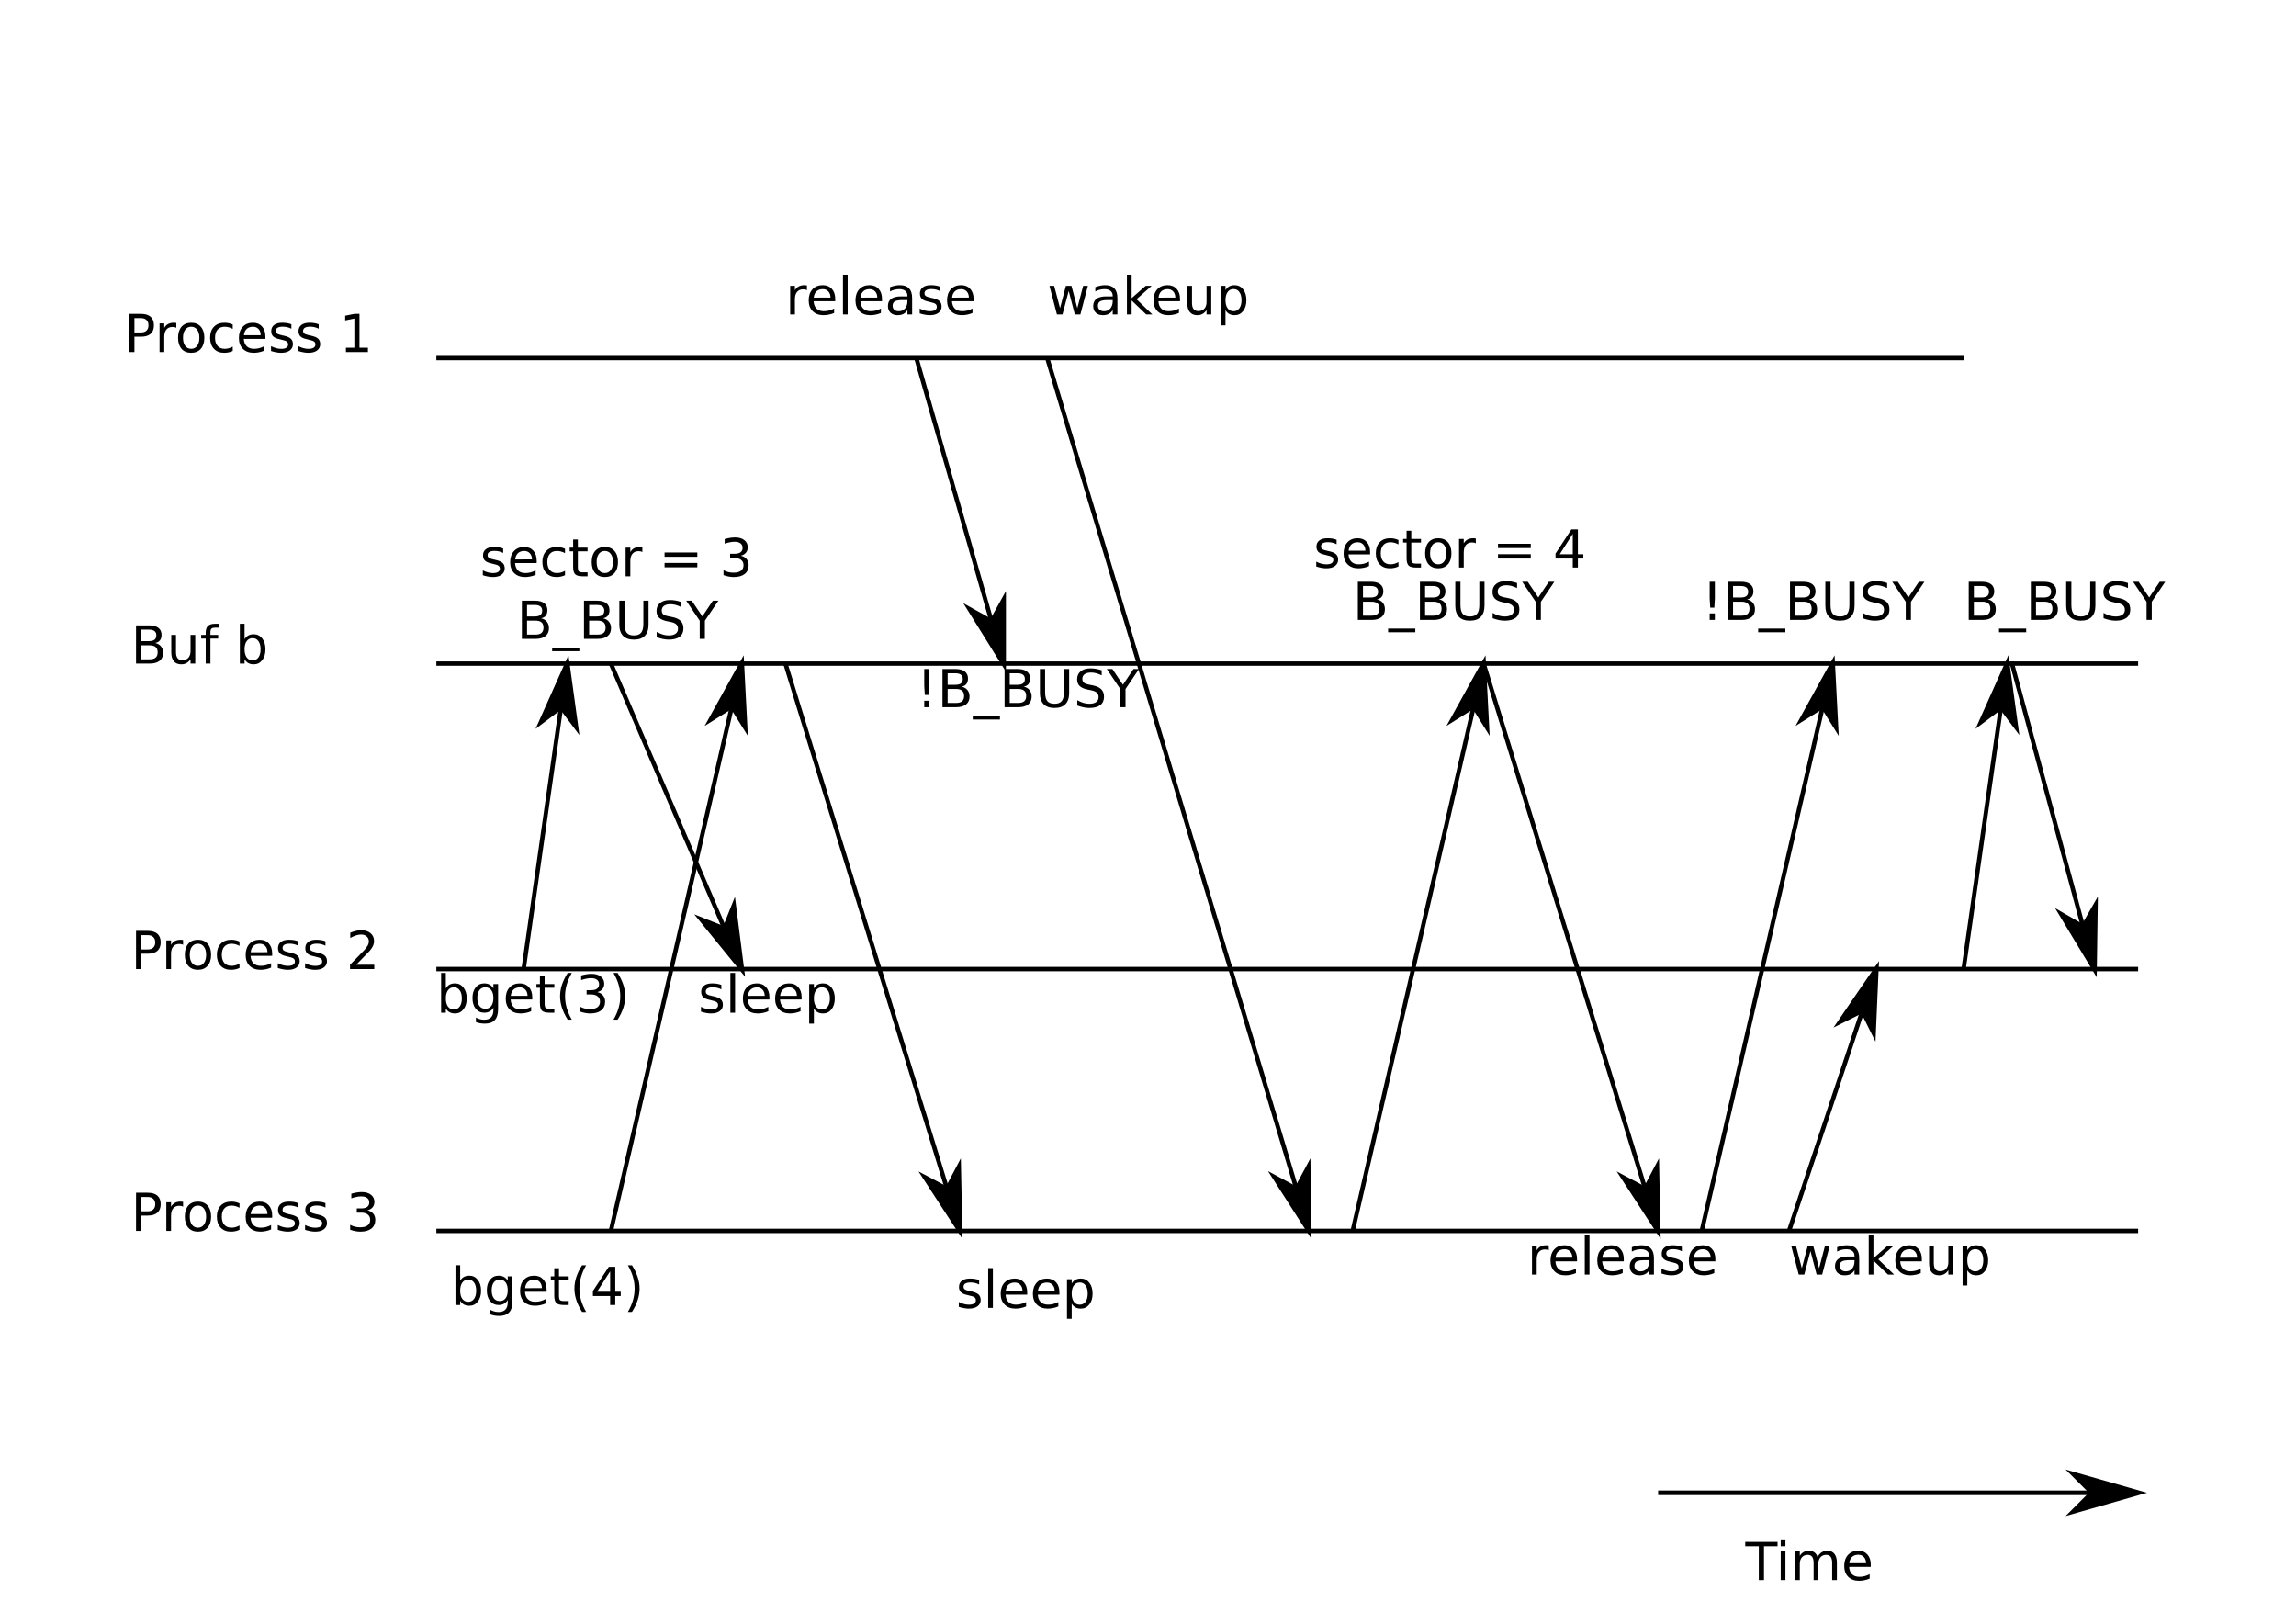
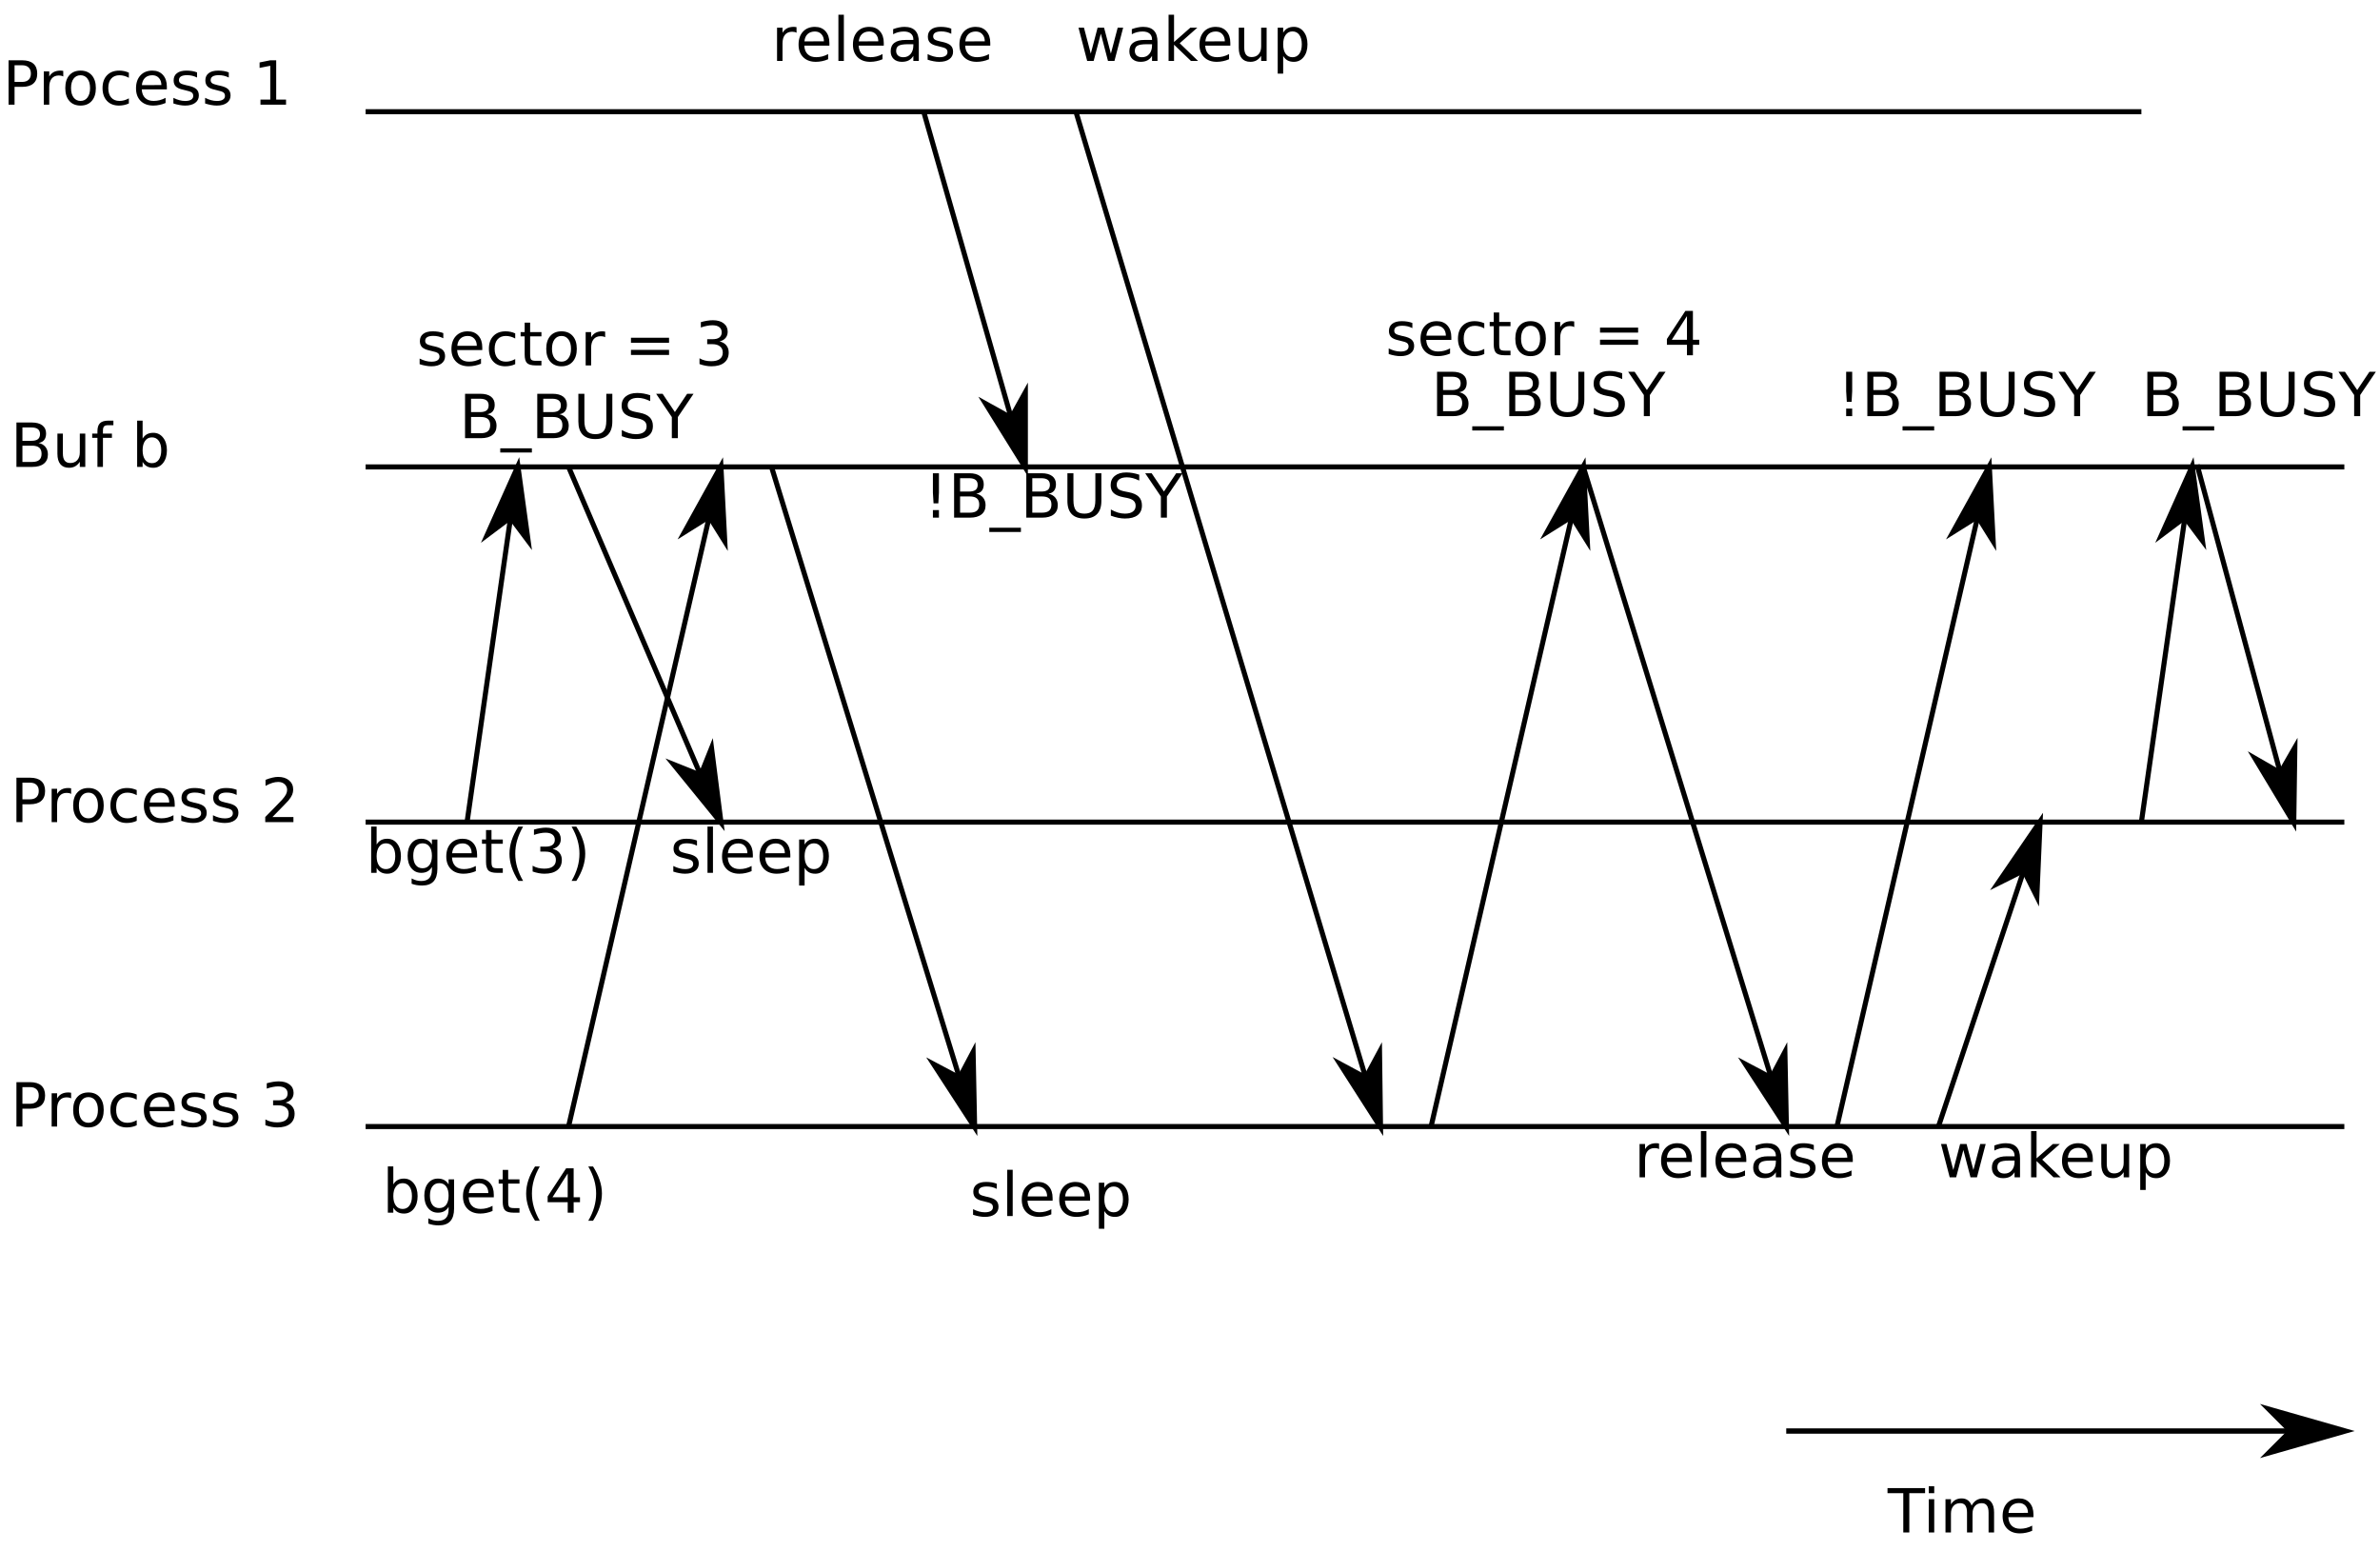
- <svg xmlns="http://www.w3.org/2000/svg" width="1052.362" height="744.094" id="svg2" version="1.1">
+ <svg xmlns="http://www.w3.org/2000/svg" viewBox="55.88 120.07 938.18 611.03" id="svg2" version="1.1">
  <defs id="defs4">
    <marker orient="auto" refY="0.0" refX="0.0" id="Arrow1Lend" style="overflow:visible;">
      <path id="path3616" d="M 0.0,0.0 L 5.0,-5.0 L -12.5,0.0 L 5.0,5.0 L 0.0,0.0 z " style="fill-rule:evenodd;stroke:#000000;stroke-width:1.0pt;marker-start:none;" transform="scale(0.8) rotate(180) translate(12.5,0)" />
    </marker>
  </defs>
  <g id="layer1" transform="translate(0,-308.2677)">
    <path id="path2820" d="m 200,752.362 c 780,0 780,0 780,0" style="fill:none;stroke:#000000;stroke-width:2;stroke-linecap:butt;stroke-linejoin:miter;stroke-miterlimit:4;stroke-opacity:1;stroke-dasharray:none" />
    <text xml:space="preserve" style="font-size:24px;font-style:normal;font-variant:normal;font-weight:normal;font-stretch:normal;text-align:start;line-height:125%;writing-mode:lr-tb;text-anchor:start;fill:#000000;fill-opacity:1;stroke:none;font-family:Bitstream Vera Sans;-inkscape-font-specification:Bitstream Vera Sans" x="56.897" y="161.336" id="text2828" transform="translate(0,308.2677)">
      <tspan id="tspan2830" x="56.897" y="161.336">Process 1</tspan>
    </text>
    <text xml:space="preserve" style="font-size:24px;font-style:normal;font-variant:normal;font-weight:normal;font-stretch:normal;text-align:start;line-height:125%;writing-mode:lr-tb;text-anchor:start;fill:#000000;fill-opacity:1;stroke:none;font-family:Bitstream Vera Sans;-inkscape-font-specification:Bitstream Vera Sans" x="60" y="752.362" id="text2832">
      <tspan id="tspan2834" x="60" y="752.362">Process 2</tspan>
    </text>
    <path style="fill:none;stroke:#000000;stroke-width:2;stroke-linecap:butt;stroke-linejoin:miter;stroke-miterlimit:4;stroke-opacity:1;stroke-dasharray:none;marker-end:url(#Arrow1Lend)" d="m 240,752.362 c 20,-140 20,-140 20,-140" id="path4058" />
    <path style="fill:none;stroke:#000000;stroke-width:2;stroke-linecap:butt;stroke-linejoin:miter;stroke-miterlimit:4;stroke-opacity:1;stroke-dasharray:none" d="m 200,612.362 c 780,0 780,0 780,0" id="path4244" />
    <path id="path4246" d="m 200,472.362 c 700,0 700,0 700,0" style="fill:none;stroke:#000000;stroke-width:2;stroke-linecap:butt;stroke-linejoin:miter;stroke-miterlimit:4;stroke-opacity:1;stroke-dasharray:none" />
    <path style="fill:none;stroke:#000000;stroke-width:2;stroke-linecap:butt;stroke-linejoin:miter;stroke-miterlimit:4;stroke-opacity:1;stroke-dasharray:none;marker-end:url(#Arrow1Lend)" d="M 780,872.362 C 840,612.362 840,612.362 840,612.362" id="path4256" />
    <path style="fill:none;stroke:#000000;stroke-width:2;stroke-linecap:butt;stroke-linejoin:miter;stroke-miterlimit:4;stroke-opacity:1;stroke-dasharray:none;marker-end:url(#Arrow1Lend)" d="m 420,472.362 c 40,140 40,140 40,140" id="path4636" />
    <path id="path4822" d="m 280,612.362 c 60,140 60,140 60,140" style="fill:none;stroke:#000000;stroke-width:2;stroke-linecap:butt;stroke-linejoin:miter;stroke-miterlimit:4;stroke-opacity:1;stroke-dasharray:none;marker-end:url(#Arrow1Lend)" />
    <path style="fill:none;stroke:#000000;stroke-width:2.1;stroke-linecap:butt;stroke-linejoin:miter;stroke-miterlimit:4;stroke-opacity:1;stroke-dasharray:none;marker-end:url(#Arrow1Lend)" d="m 760,992.362 c 220,0 220,0 220,0" id="path4840" />
    <text xml:space="preserve" style="font-size:24px;font-style:normal;font-variant:normal;font-weight:normal;font-stretch:normal;text-align:start;line-height:125%;writing-mode:lr-tb;text-anchor:start;fill:#000000;fill-opacity:1;stroke:none;font-family:Bitstream Vera Sans;-inkscape-font-specification:Bitstream Vera Sans" x="800" y="1032.362" id="text5026">
      <tspan id="tspan5028" x="800" y="1032.362">Time</tspan>
    </text>
    <path style="fill:none;stroke:#000000;stroke-width:2;stroke-linecap:butt;stroke-linejoin:miter;stroke-miterlimit:4;stroke-opacity:1;stroke-dasharray:none" d="m 200,872.362 c 780,0 780,0 780,0" id="path2860" />
    <text xml:space="preserve" style="font-size:24px;font-style:normal;font-variant:normal;font-weight:normal;font-stretch:normal;text-align:start;line-height:125%;writing-mode:lr-tb;text-anchor:start;fill:#000000;fill-opacity:1;stroke:none;font-family:Bitstream Vera Sans;-inkscape-font-specification:Bitstream Vera Sans" x="60" y="872.362" id="text2862">
      <tspan id="tspan2864" x="60" y="872.362">Process 3</tspan>
    </text>
    <text xml:space="preserve" style="font-size:24px;font-style:normal;font-variant:normal;font-weight:normal;font-stretch:normal;text-align:start;line-height:125%;writing-mode:lr-tb;text-anchor:start;fill:#000000;fill-opacity:1;stroke:none;font-family:Bitstream Vera Sans;-inkscape-font-specification:Bitstream Vera Sans" x="360" y="452.362" id="text2872">
      <tspan id="tspan2874" x="360" y="452.362">release</tspan>
    </text>
    <text xml:space="preserve" style="font-size:24px;font-style:normal;font-variant:normal;font-weight:normal;font-stretch:normal;text-align:start;line-height:125%;writing-mode:lr-tb;text-anchor:start;fill:#000000;fill-opacity:1;stroke:none;font-family:Bitstream Vera Sans;-inkscape-font-specification:Bitstream Vera Sans" x="200" y="772.362" id="text2880">
      <tspan id="tspan2882" x="200" y="772.362">bget(3)</tspan>
    </text>
    <text xml:space="preserve" style="font-size:24px;font-style:normal;font-variant:normal;font-weight:normal;font-stretch:normal;text-align:start;line-height:125%;writing-mode:lr-tb;text-anchor:start;fill:#000000;fill-opacity:1;stroke:none;font-family:Bitstream Vera Sans;-inkscape-font-specification:Bitstream Vera Sans" x="236.842" y="292.779" id="text2884" transform="translate(0,308.2677)">
      <tspan id="tspan2886" x="236.842" y="292.779">B_BUSY</tspan>
    </text>
    <text xml:space="preserve" style="font-size:24px;font-style:normal;font-variant:normal;font-weight:normal;font-stretch:normal;text-align:start;line-height:125%;writing-mode:lr-tb;text-anchor:start;fill:#000000;fill-opacity:1;stroke:none;font-family:Bitstream Vera Sans;-inkscape-font-specification:Bitstream Vera Sans" x="320" y="772.362" id="text2888">
      <tspan id="tspan2890" x="320" y="772.362">sleep</tspan>
    </text>
    <text xml:space="preserve" style="font-size:24px;font-style:normal;font-variant:normal;font-weight:normal;font-stretch:normal;text-align:start;line-height:125%;writing-mode:lr-tb;text-anchor:start;fill:#000000;fill-opacity:1;stroke:none;font-family:Bitstream Vera Sans;-inkscape-font-specification:Bitstream Vera Sans" x="206.579" y="598.042" id="text2892" transform="translate(0,308.2677)">
      <tspan id="tspan2894" x="206.579" y="598.042">bget(4)</tspan>
    </text>
    <path id="path2896" d="m 360,612.362 c 80,260 80,260 80,260" style="fill:none;stroke:#000000;stroke-width:2;stroke-linecap:butt;stroke-linejoin:miter;stroke-miterlimit:4;stroke-opacity:1;stroke-dasharray:none;marker-end:url(#Arrow1Lend)" />
    <text xml:space="preserve" style="font-size:24px;font-style:normal;font-variant:normal;font-weight:normal;font-stretch:normal;text-align:start;line-height:125%;writing-mode:lr-tb;text-anchor:start;fill:#000000;fill-opacity:1;stroke:none;font-family:Bitstream Vera Sans;-inkscape-font-specification:Bitstream Vera Sans" x="438.158" y="599.358" id="text2898" transform="translate(0,308.2677)">
      <tspan id="tspan2900" x="438.158" y="599.358">sleep</tspan>
    </text>
    <path id="path2902" d="m 480,472.362 c 120,400 120,400 120,400" style="fill:none;stroke:#000000;stroke-width:2;stroke-linecap:butt;stroke-linejoin:miter;stroke-miterlimit:4;stroke-opacity:1;stroke-dasharray:none;marker-end:url(#Arrow1Lend)" />
    <text xml:space="preserve" style="font-size:24px;font-style:normal;font-variant:normal;font-weight:normal;font-stretch:normal;text-align:start;line-height:125%;writing-mode:lr-tb;text-anchor:start;fill:#000000;fill-opacity:1;stroke:none;font-family:Bitstream Vera Sans;-inkscape-font-specification:Bitstream Vera Sans" x="480" y="452.362" id="text2904">
      <tspan id="tspan2906" x="480" y="452.362">wakeup</tspan>
    </text>
    <text xml:space="preserve" style="font-size:24px;font-style:normal;font-variant:normal;font-weight:normal;font-stretch:normal;text-align:start;line-height:125%;writing-mode:lr-tb;text-anchor:start;fill:#000000;fill-opacity:1;stroke:none;font-family:Bitstream Vera Sans;-inkscape-font-specification:Bitstream Vera Sans" x="420" y="632.362" id="text2908">
      <tspan id="tspan2910" x="420" y="632.362">!B_BUSY</tspan>
    </text>
    <path id="path2912" d="M 620,872.362 C 680,612.362 680,612.362 680,612.362" style="fill:none;stroke:#000000;stroke-width:2;stroke-linecap:butt;stroke-linejoin:miter;stroke-miterlimit:4;stroke-opacity:1;stroke-dasharray:none;marker-end:url(#Arrow1Lend)" />
    <text id="text2914" y="592.362" x="620" style="font-size:24px;font-style:normal;font-variant:normal;font-weight:normal;font-stretch:normal;text-align:start;line-height:125%;writing-mode:lr-tb;text-anchor:start;fill:#000000;fill-opacity:1;stroke:none;font-family:Bitstream Vera Sans;-inkscape-font-specification:Bitstream Vera Sans" xml:space="preserve">
      <tspan y="592.362" x="620" id="tspan2916">B_BUSY</tspan>
    </text>
    <text xml:space="preserve" style="font-size:24px;font-style:normal;font-variant:normal;font-weight:normal;font-stretch:normal;text-align:start;line-height:125%;writing-mode:lr-tb;text-anchor:start;fill:#000000;fill-opacity:1;stroke:none;font-family:Bitstream Vera Sans;-inkscape-font-specification:Bitstream Vera Sans" x="60" y="612.362" id="text2918">
      <tspan id="tspan2920" x="60" y="612.362">Buf b</tspan>
    </text>
    <text xml:space="preserve" style="font-size:24px;font-style:normal;font-variant:normal;font-weight:normal;font-stretch:normal;text-align:start;line-height:125%;writing-mode:lr-tb;text-anchor:start;fill:#000000;fill-opacity:1;stroke:none;font-family:Bitstream Vera Sans;-inkscape-font-specification:Bitstream Vera Sans" x="700" y="892.362" id="text2922">
      <tspan id="tspan2924" x="700" y="892.362">release</tspan>
    </text>
    <text id="text2957" y="592.362" x="780" style="font-size:24px;font-style:normal;font-variant:normal;font-weight:normal;font-stretch:normal;text-align:start;line-height:125%;writing-mode:lr-tb;text-anchor:start;fill:#000000;fill-opacity:1;stroke:none;font-family:Bitstream Vera Sans;-inkscape-font-specification:Bitstream Vera Sans" xml:space="preserve">
      <tspan y="592.362" x="780" id="tspan2959">!B_BUSY</tspan>
    </text>
    <path id="path2961" d="M 820,872.362 C 860,752.362 860,752.362 860,752.362" style="fill:none;stroke:#000000;stroke-width:2;stroke-linecap:butt;stroke-linejoin:miter;stroke-miterlimit:4;stroke-opacity:1;stroke-dasharray:none;marker-end:url(#Arrow1Lend)" />
    <text xml:space="preserve" style="font-size:24px;font-style:normal;font-variant:normal;font-weight:normal;font-stretch:normal;text-align:start;line-height:125%;writing-mode:lr-tb;text-anchor:start;fill:#000000;fill-opacity:1;stroke:none;font-family:Bitstream Vera Sans;-inkscape-font-specification:Bitstream Vera Sans" x="820" y="892.362" id="text2963">
      <tspan id="tspan2965" x="820" y="892.362">wakeup</tspan>
    </text>
    <path style="fill:none;stroke:#000000;stroke-width:2;stroke-linecap:butt;stroke-linejoin:miter;stroke-miterlimit:4;stroke-opacity:1;stroke-dasharray:none;marker-end:url(#Arrow1Lend)" d="M 280,872.362 C 340,612.362 340,612.362 340,612.362" id="path2967" />
    <path style="fill:none;stroke:#000000;stroke-width:2;stroke-linecap:butt;stroke-linejoin:miter;stroke-miterlimit:4;stroke-opacity:1;stroke-dasharray:none;marker-end:url(#Arrow1Lend)" d="m 680,612.362 c 80,260 80,260 80,260" id="path2969" />
    <text xml:space="preserve" style="font-size:24px;font-style:normal;font-variant:normal;font-weight:normal;font-stretch:normal;text-align:start;line-height:125%;writing-mode:lr-tb;text-anchor:start;fill:#000000;fill-opacity:1;stroke:none;font-family:Bitstream Vera Sans;-inkscape-font-specification:Bitstream Vera Sans" x="220" y="572.362" id="text2971">
      <tspan id="tspan2973" x="220" y="572.362">sector = 3</tspan>
    </text>
    <text id="text2975" y="568.362" x="602" style="font-size:24px;font-style:normal;font-variant:normal;font-weight:normal;font-stretch:normal;text-align:start;line-height:125%;writing-mode:lr-tb;text-anchor:start;fill:#000000;fill-opacity:1;stroke:none;font-family:Bitstream Vera Sans;-inkscape-font-specification:Bitstream Vera Sans" xml:space="preserve">
      <tspan y="568.362" x="602" id="tspan2977">sector = 4</tspan>
    </text>
    <path id="path2868" d="m 900,752.362 c 20,-140 20,-140 20,-140" style="fill:none;stroke:#000000;stroke-width:2;stroke-linecap:butt;stroke-linejoin:miter;stroke-miterlimit:4;stroke-opacity:1;stroke-dasharray:none;marker-end:url(#Arrow1Lend)" />
    <path style="fill:none;stroke:#000000;stroke-width:2;stroke-linecap:butt;stroke-linejoin:miter;stroke-miterlimit:4;stroke-opacity:1;stroke-dasharray:none;marker-end:url(#Arrow1Lend)" d="M 921.962,611.553 C 960,752.362 960,752.362 960,752.362" id="path2870" />
    <text id="text2873" y="592.362" x="900" style="font-size:24px;font-style:normal;font-variant:normal;font-weight:normal;font-stretch:normal;text-align:start;line-height:125%;writing-mode:lr-tb;text-anchor:start;fill:#000000;fill-opacity:1;stroke:none;font-family:Bitstream Vera Sans;-inkscape-font-specification:Bitstream Vera Sans" xml:space="preserve">
      <tspan y="592.362" x="900" id="tspan2875">B_BUSY</tspan>
    </text>
  </g>
</svg>
